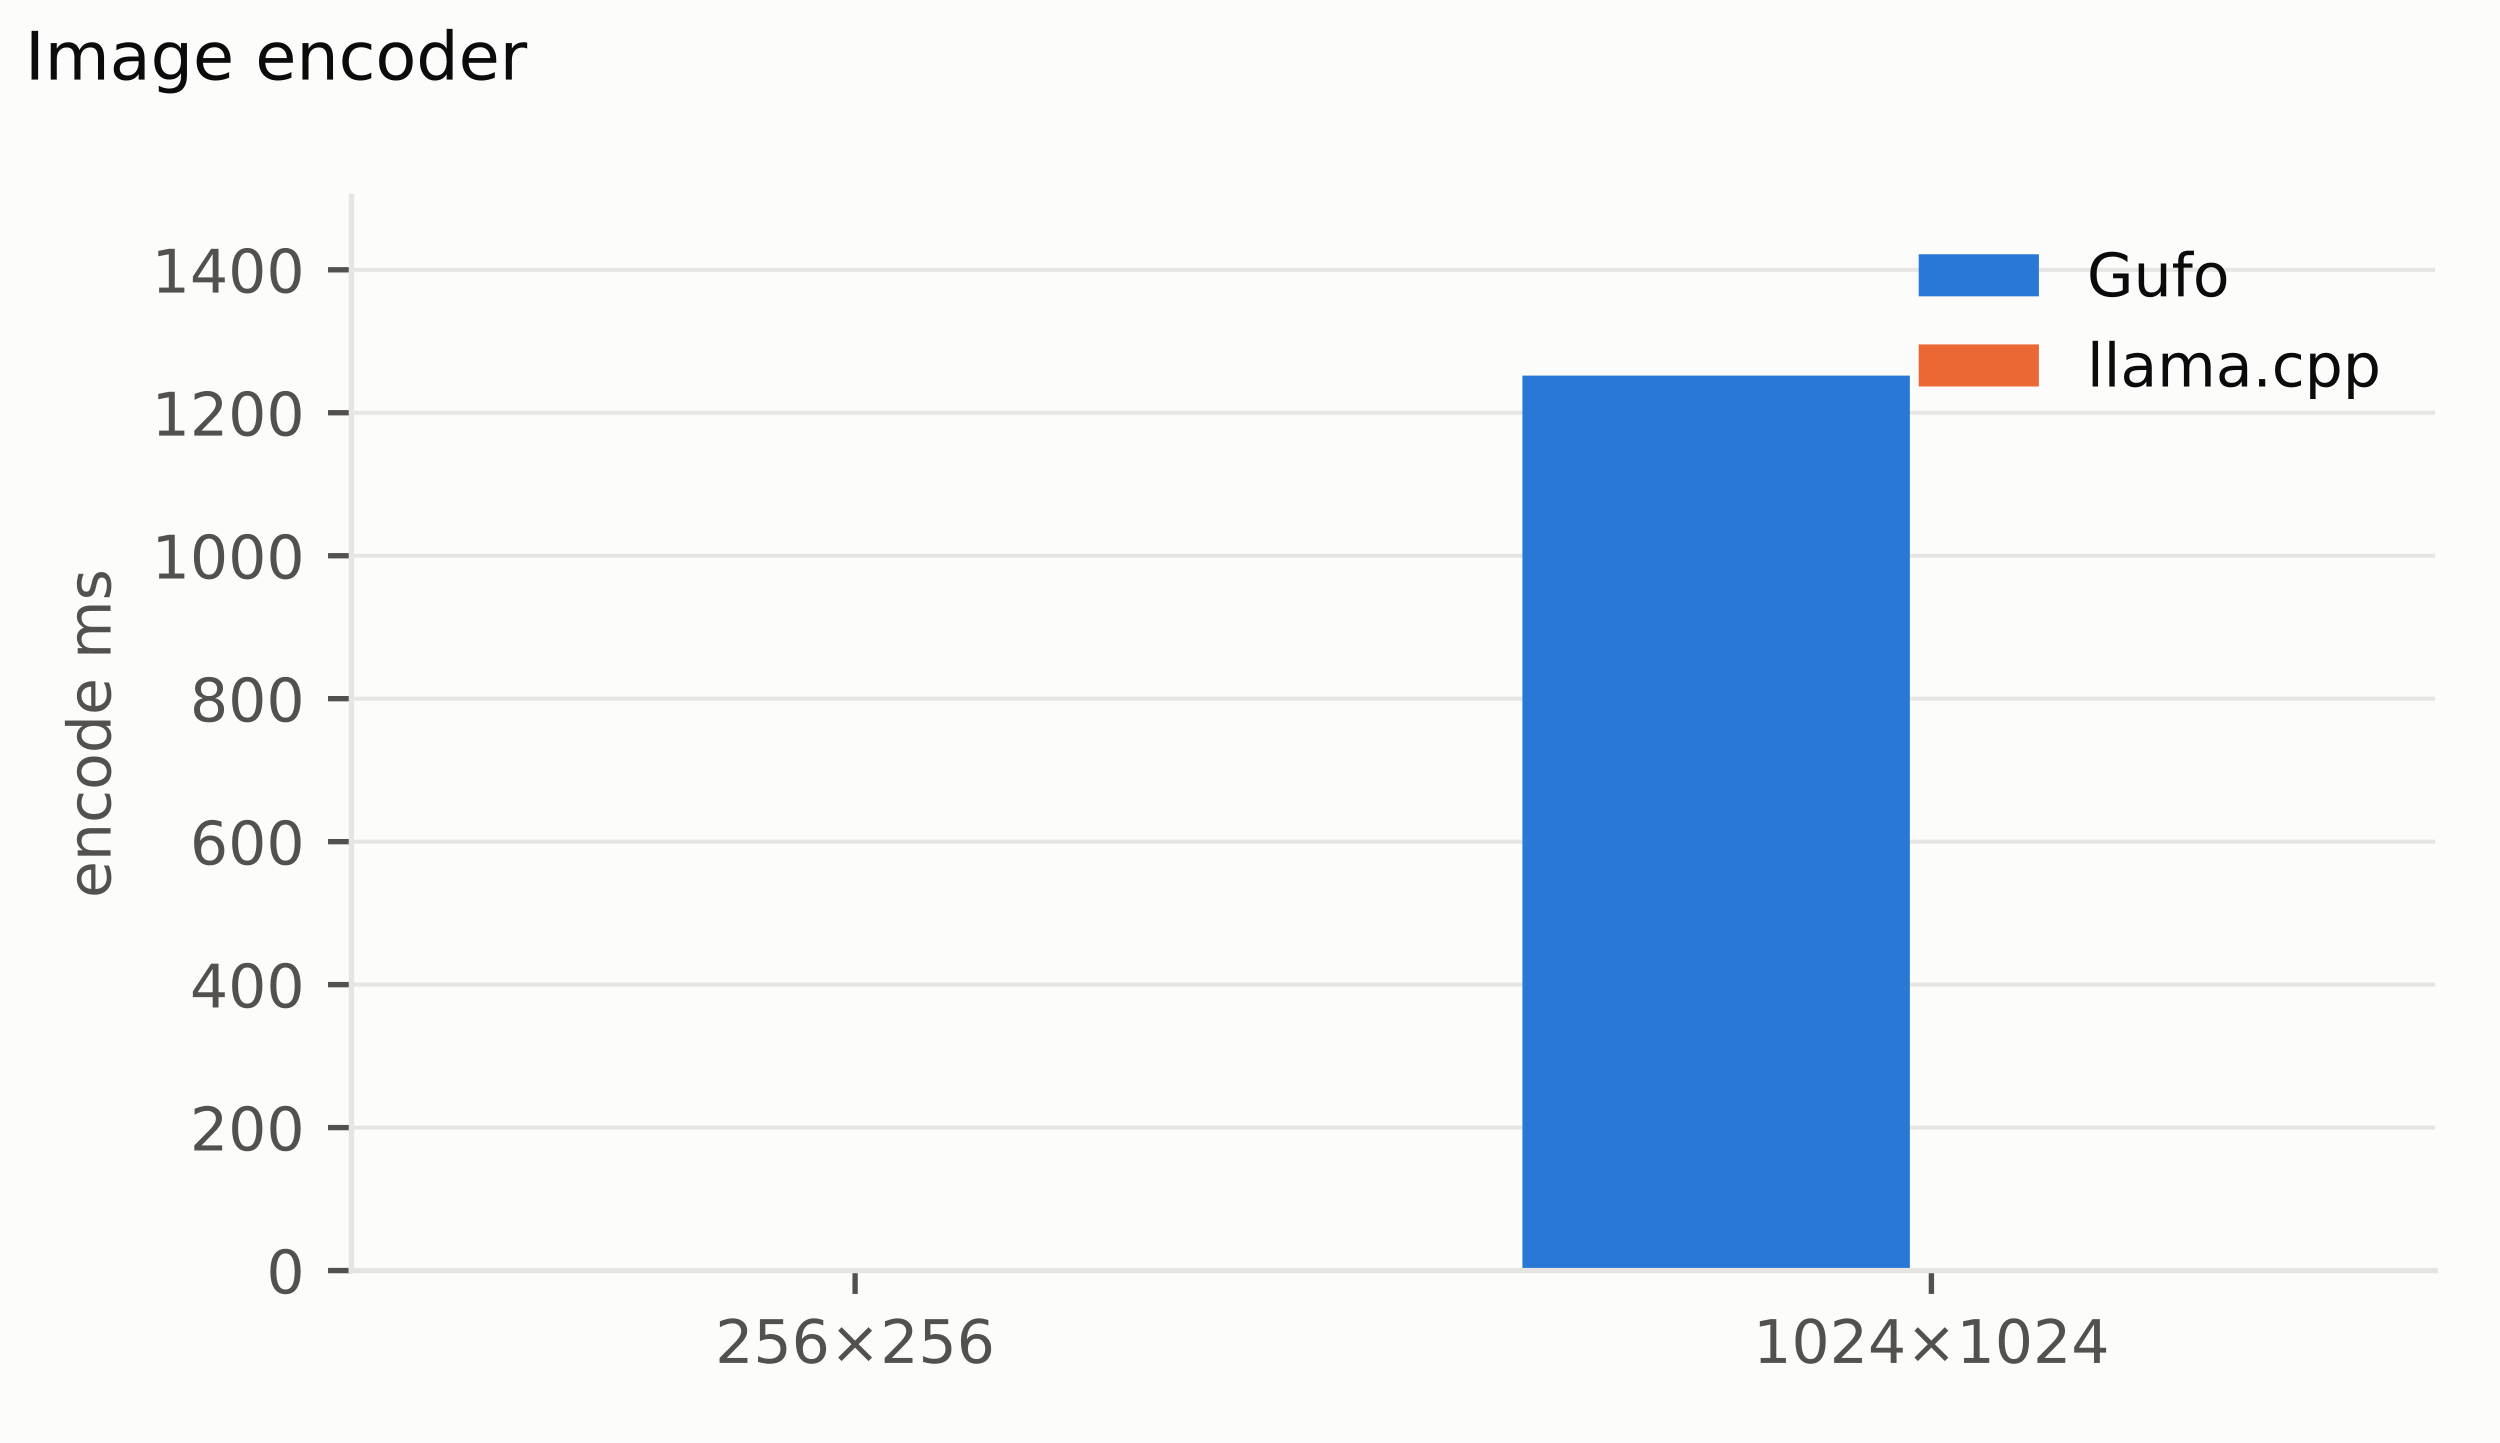
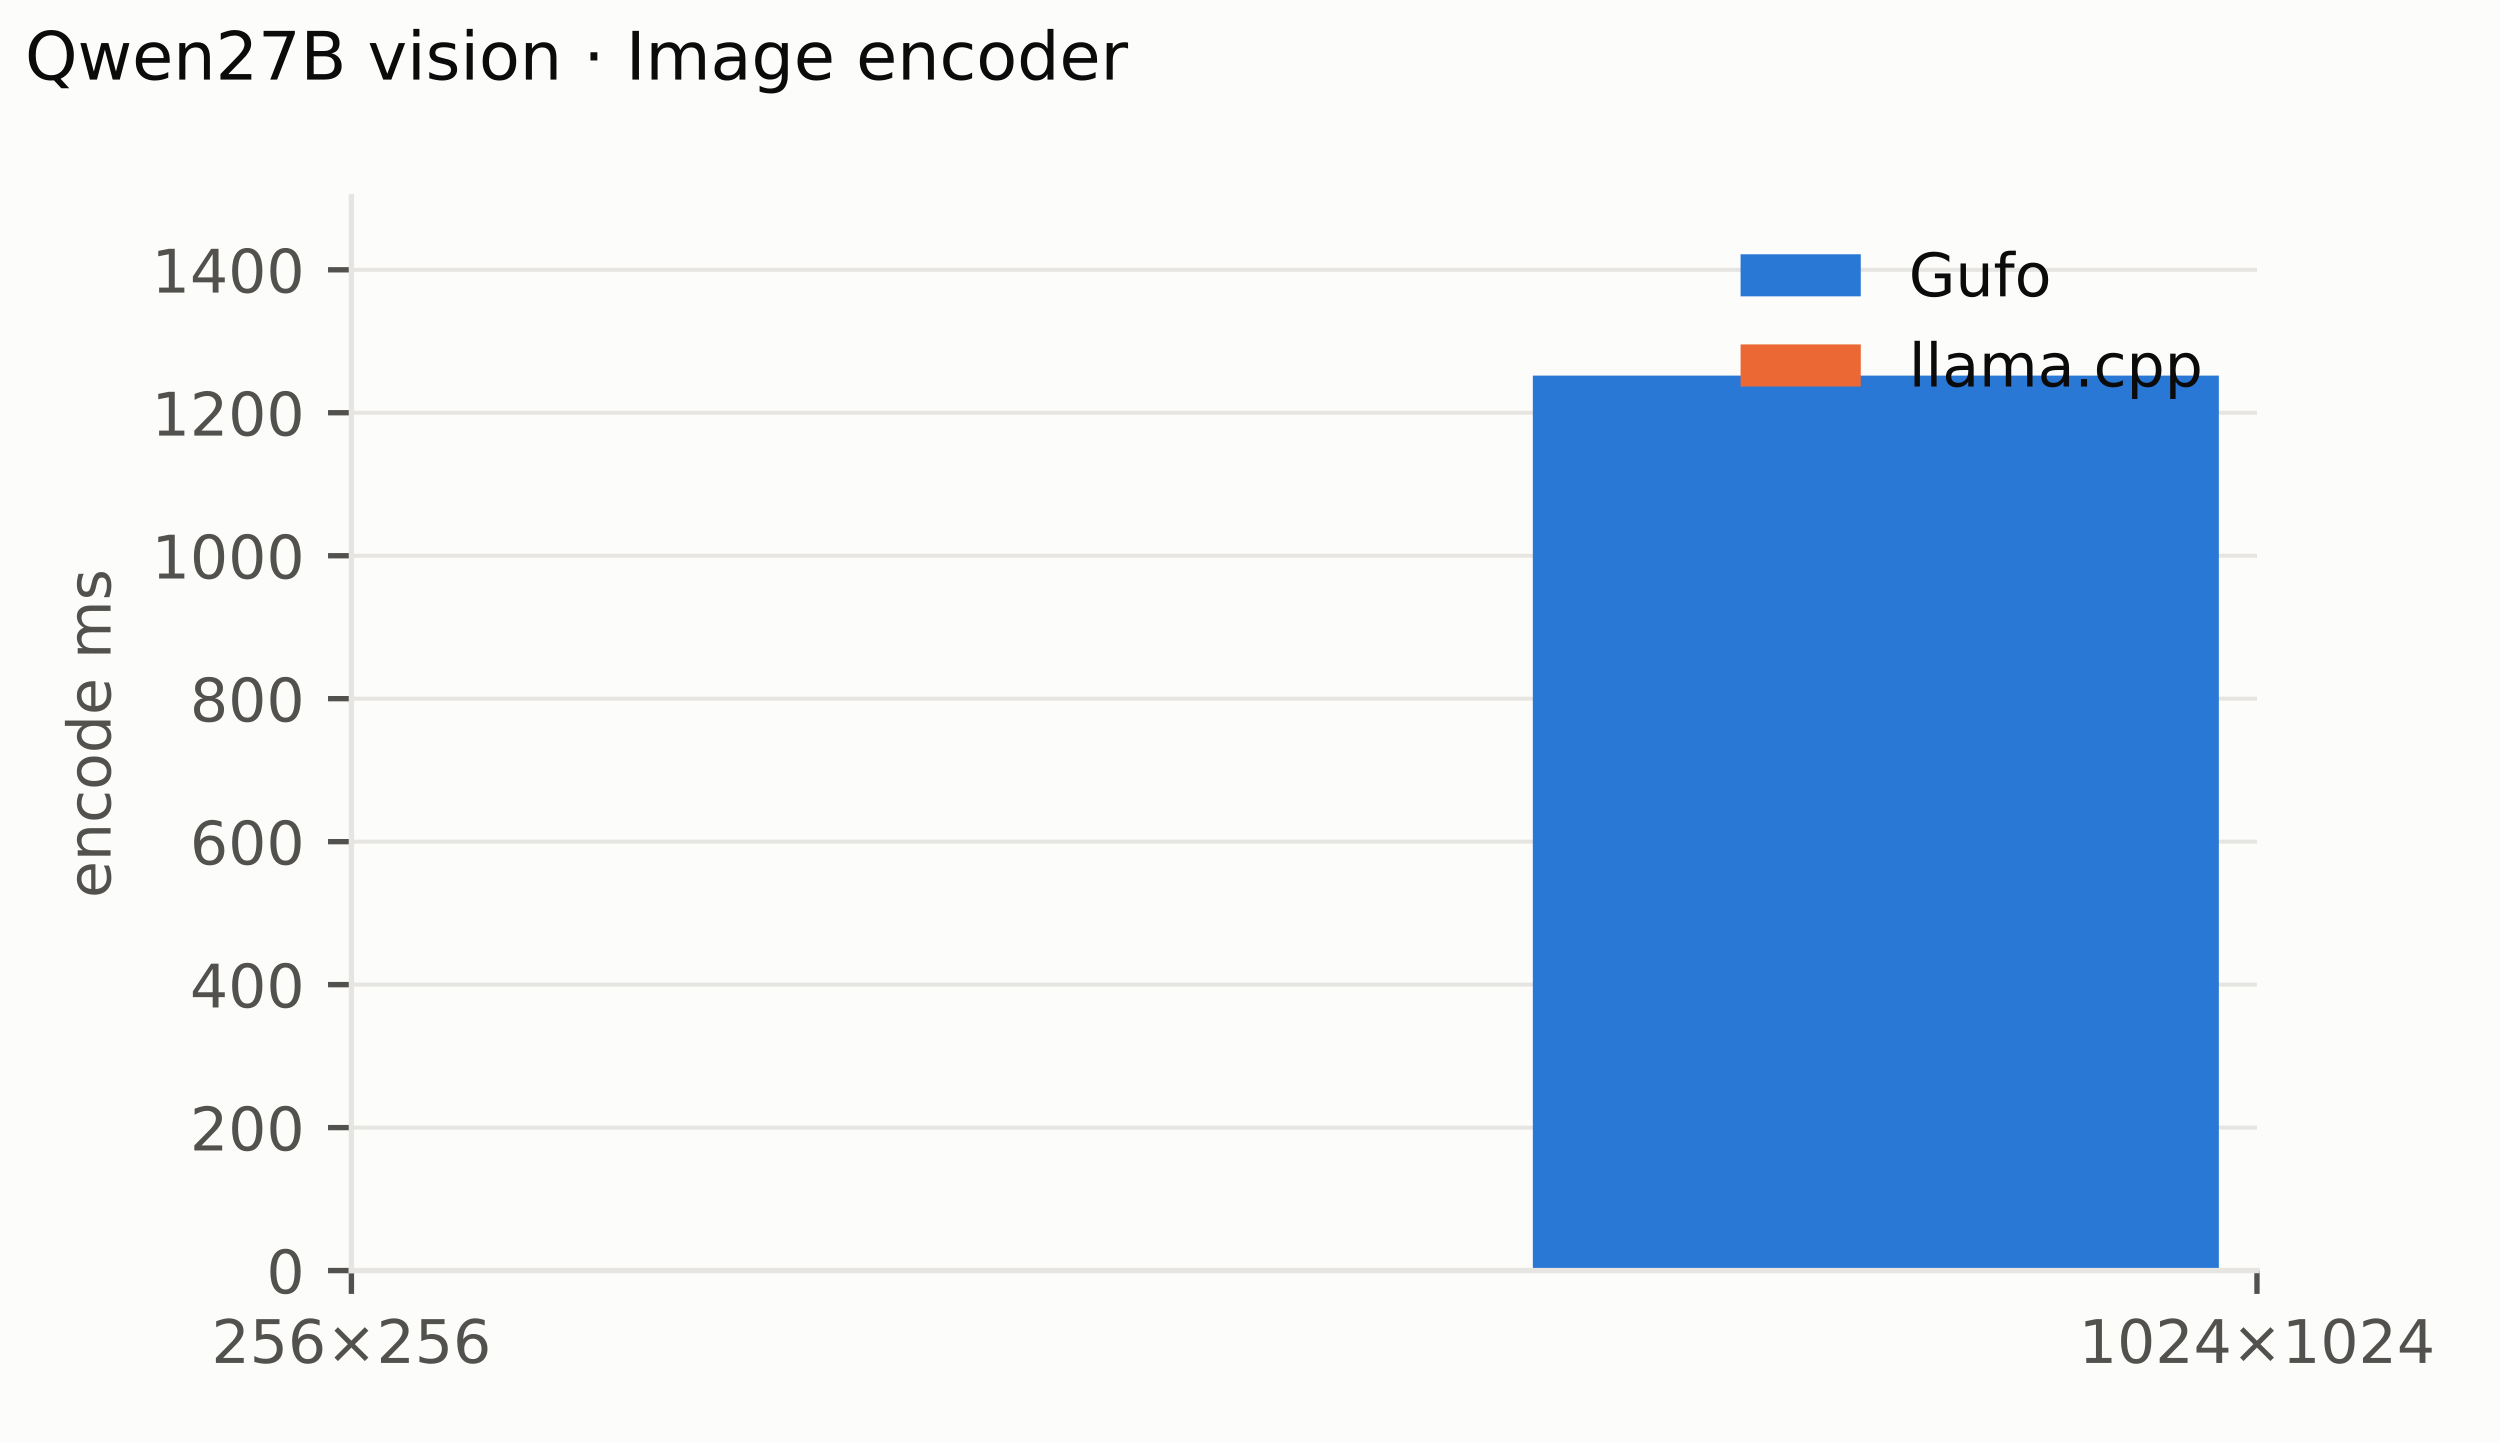
<svg xmlns="http://www.w3.org/2000/svg" xmlns:xlink="http://www.w3.org/1999/xlink" width="374.4pt" height="216pt" viewBox="0 0 374.4 216" version="1.1">
  <defs>
    <style type="text/css">*{stroke-linejoin: round; stroke-linecap: butt}</style>
  </defs>
  <g id="figure_1">
    <g id="patch_1">
      <path d="M 0 216 L 374.4 216 L 374.4 0 L 0 0 z " style="fill: #fcfcfb" />
    </g>
    <g id="axes_1">
      <g id="patch_2">
-         <path d="M 52.626 190.28 L 364.68 190.28 L 364.68 29.441 L 52.626 29.441 z " style="fill: #fcfcfb" />
+         <path d="M 52.626 190.28 L 338.004 190.28 L 338.004 29.441 L 52.626 29.441 z " style="fill: #fcfcfb" />
      </g>
      <g id="matplotlib.axis_1">
        <g id="xtick_1">
          <g id="line2d_1">
            <defs>
              <path id="m1ebf051f68" d="M 0 0 L 0 3.5 " style="stroke: #52514e; stroke-width: 0.8" />
            </defs>
            <g>
-               <use xlink:href="#m1ebf051f68" x="128.06" y="190.28" style="fill: #52514e; stroke: #52514e; stroke-width: 0.8" />
+               <use xlink:href="#m1ebf051f68" x="52.626" y="190.28" style="fill: #52514e; stroke: #52514e; stroke-width: 0.8" />
            </g>
          </g>
          <g id="text_1">
-             <text style="font-size: 9px; font-family: 'DejaVu Sans', 'Bitstream Vera Sans', 'Computer Modern Sans Serif', 'Lucida Grande', 'Verdana', 'Geneva', 'Lucid', 'Arial', 'Helvetica', 'Avant Garde', sans-serif; text-anchor: middle; fill: #52514e" x="128.06" y="204.118" transform="rotate(-0 128.0603 204.1179)">256×256</text>
+             <text style="font-size: 9px; font-family: 'DejaVu Sans', 'Bitstream Vera Sans', 'Computer Modern Sans Serif', 'Lucida Grande', 'Verdana', 'Geneva', 'Lucid', 'Arial', 'Helvetica', 'Avant Garde', sans-serif; text-anchor: middle; fill: #52514e" x="52.626" y="204.118" transform="rotate(-0 52.6257 204.1179)">256×256</text>
          </g>
        </g>
        <g id="xtick_2">
          <g id="line2d_2">
            <g>
-               <use xlink:href="#m1ebf051f68" x="289.245" y="190.28" style="fill: #52514e; stroke: #52514e; stroke-width: 0.8" />
+               <use xlink:href="#m1ebf051f68" x="338.004" y="190.28" style="fill: #52514e; stroke: #52514e; stroke-width: 0.8" />
            </g>
          </g>
          <g id="text_2">
-             <text style="font-size: 9px; font-family: 'DejaVu Sans', 'Bitstream Vera Sans', 'Computer Modern Sans Serif', 'Lucida Grande', 'Verdana', 'Geneva', 'Lucid', 'Arial', 'Helvetica', 'Avant Garde', sans-serif; text-anchor: middle; fill: #52514e" x="289.245" y="204.118" transform="rotate(-0 289.2454 204.1179)">1024×1024</text>
+             <text style="font-size: 9px; font-family: 'DejaVu Sans', 'Bitstream Vera Sans', 'Computer Modern Sans Serif', 'Lucida Grande', 'Verdana', 'Geneva', 'Lucid', 'Arial', 'Helvetica', 'Avant Garde', sans-serif; text-anchor: middle; fill: #52514e" x="338.004" y="204.118" transform="rotate(-0 338.0041 204.1179)">1024×1024</text>
          </g>
        </g>
      </g>
      <g id="matplotlib.axis_2">
        <g id="ytick_1">
          <g id="line2d_3">
-             <path d="M 52.626 190.28 L 364.68 190.28 " clip-path="url(#pd90dfa0e50)" style="fill: none; stroke: #e6e5e1; stroke-width: 0.6; stroke-linecap: square" />
+             <path d="M 52.626 190.28 L 338.004 190.28 " clip-path="url(#p400e1b9071)" style="fill: none; stroke: #e6e5e1; stroke-width: 0.6; stroke-linecap: square" />
          </g>
          <g id="line2d_4">
            <defs>
              <path id="m680e5b1e24" d="M 0 0 L -3.5 0 " style="stroke: #52514e; stroke-width: 0.8" />
            </defs>
            <g>
              <use xlink:href="#m680e5b1e24" x="52.626" y="190.28" style="fill: #52514e; stroke: #52514e; stroke-width: 0.8" />
            </g>
          </g>
          <g id="text_3">
            <text style="font-size: 9px; font-family: 'DejaVu Sans', 'Bitstream Vera Sans', 'Computer Modern Sans Serif', 'Lucida Grande', 'Verdana', 'Geneva', 'Lucid', 'Arial', 'Helvetica', 'Avant Garde', sans-serif; text-anchor: end; fill: #52514e" x="45.626" y="193.699" transform="rotate(-0 45.6257 193.6989)">0</text>
          </g>
        </g>
        <g id="ytick_2">
          <g id="line2d_5">
-             <path d="M 52.626 168.869 L 364.68 168.869 " clip-path="url(#pd90dfa0e50)" style="fill: none; stroke: #e6e5e1; stroke-width: 0.6; stroke-linecap: square" />
+             <path d="M 52.626 168.869 L 338.004 168.869 " clip-path="url(#p400e1b9071)" style="fill: none; stroke: #e6e5e1; stroke-width: 0.6; stroke-linecap: square" />
          </g>
          <g id="line2d_6">
            <g>
              <use xlink:href="#m680e5b1e24" x="52.626" y="168.869" style="fill: #52514e; stroke: #52514e; stroke-width: 0.8" />
            </g>
          </g>
          <g id="text_4">
            <text style="font-size: 9px; font-family: 'DejaVu Sans', 'Bitstream Vera Sans', 'Computer Modern Sans Serif', 'Lucida Grande', 'Verdana', 'Geneva', 'Lucid', 'Arial', 'Helvetica', 'Avant Garde', sans-serif; text-anchor: end; fill: #52514e" x="45.626" y="172.288" transform="rotate(-0 45.6257 172.288)">200</text>
          </g>
        </g>
        <g id="ytick_3">
          <g id="line2d_7">
-             <path d="M 52.626 147.458 L 364.68 147.458 " clip-path="url(#pd90dfa0e50)" style="fill: none; stroke: #e6e5e1; stroke-width: 0.6; stroke-linecap: square" />
+             <path d="M 52.626 147.458 L 338.004 147.458 " clip-path="url(#p400e1b9071)" style="fill: none; stroke: #e6e5e1; stroke-width: 0.6; stroke-linecap: square" />
          </g>
          <g id="line2d_8">
            <g>
              <use xlink:href="#m680e5b1e24" x="52.626" y="147.458" style="fill: #52514e; stroke: #52514e; stroke-width: 0.8" />
            </g>
          </g>
          <g id="text_5">
            <text style="font-size: 9px; font-family: 'DejaVu Sans', 'Bitstream Vera Sans', 'Computer Modern Sans Serif', 'Lucida Grande', 'Verdana', 'Geneva', 'Lucid', 'Arial', 'Helvetica', 'Avant Garde', sans-serif; text-anchor: end; fill: #52514e" x="45.626" y="150.877" transform="rotate(-0 45.6257 150.877)">400</text>
          </g>
        </g>
        <g id="ytick_4">
          <g id="line2d_9">
-             <path d="M 52.626 126.047 L 364.68 126.047 " clip-path="url(#pd90dfa0e50)" style="fill: none; stroke: #e6e5e1; stroke-width: 0.6; stroke-linecap: square" />
+             <path d="M 52.626 126.047 L 338.004 126.047 " clip-path="url(#p400e1b9071)" style="fill: none; stroke: #e6e5e1; stroke-width: 0.6; stroke-linecap: square" />
          </g>
          <g id="line2d_10">
            <g>
              <use xlink:href="#m680e5b1e24" x="52.626" y="126.047" style="fill: #52514e; stroke: #52514e; stroke-width: 0.8" />
            </g>
          </g>
          <g id="text_6">
            <text style="font-size: 9px; font-family: 'DejaVu Sans', 'Bitstream Vera Sans', 'Computer Modern Sans Serif', 'Lucida Grande', 'Verdana', 'Geneva', 'Lucid', 'Arial', 'Helvetica', 'Avant Garde', sans-serif; text-anchor: end; fill: #52514e" x="45.626" y="129.466" transform="rotate(-0 45.6257 129.466)">600</text>
          </g>
        </g>
        <g id="ytick_5">
          <g id="line2d_11">
-             <path d="M 52.626 104.636 L 364.68 104.636 " clip-path="url(#pd90dfa0e50)" style="fill: none; stroke: #e6e5e1; stroke-width: 0.6; stroke-linecap: square" />
+             <path d="M 52.626 104.636 L 338.004 104.636 " clip-path="url(#p400e1b9071)" style="fill: none; stroke: #e6e5e1; stroke-width: 0.6; stroke-linecap: square" />
          </g>
          <g id="line2d_12">
            <g>
              <use xlink:href="#m680e5b1e24" x="52.626" y="104.636" style="fill: #52514e; stroke: #52514e; stroke-width: 0.8" />
            </g>
          </g>
          <g id="text_7">
            <text style="font-size: 9px; font-family: 'DejaVu Sans', 'Bitstream Vera Sans', 'Computer Modern Sans Serif', 'Lucida Grande', 'Verdana', 'Geneva', 'Lucid', 'Arial', 'Helvetica', 'Avant Garde', sans-serif; text-anchor: end; fill: #52514e" x="45.626" y="108.055" transform="rotate(-0 45.6257 108.0551)">800</text>
          </g>
        </g>
        <g id="ytick_6">
          <g id="line2d_13">
-             <path d="M 52.626 83.225 L 364.68 83.225 " clip-path="url(#pd90dfa0e50)" style="fill: none; stroke: #e6e5e1; stroke-width: 0.6; stroke-linecap: square" />
+             <path d="M 52.626 83.225 L 338.004 83.225 " clip-path="url(#p400e1b9071)" style="fill: none; stroke: #e6e5e1; stroke-width: 0.6; stroke-linecap: square" />
          </g>
          <g id="line2d_14">
            <g>
              <use xlink:href="#m680e5b1e24" x="52.626" y="83.225" style="fill: #52514e; stroke: #52514e; stroke-width: 0.8" />
            </g>
          </g>
          <g id="text_8">
            <text style="font-size: 9px; font-family: 'DejaVu Sans', 'Bitstream Vera Sans', 'Computer Modern Sans Serif', 'Lucida Grande', 'Verdana', 'Geneva', 'Lucid', 'Arial', 'Helvetica', 'Avant Garde', sans-serif; text-anchor: end; fill: #52514e" x="45.626" y="86.644" transform="rotate(-0 45.6257 86.64409)">1000</text>
          </g>
        </g>
        <g id="ytick_7">
          <g id="line2d_15">
-             <path d="M 52.626 61.814 L 364.68 61.814 " clip-path="url(#pd90dfa0e50)" style="fill: none; stroke: #e6e5e1; stroke-width: 0.6; stroke-linecap: square" />
+             <path d="M 52.626 61.814 L 338.004 61.814 " clip-path="url(#p400e1b9071)" style="fill: none; stroke: #e6e5e1; stroke-width: 0.6; stroke-linecap: square" />
          </g>
          <g id="line2d_16">
            <g>
              <use xlink:href="#m680e5b1e24" x="52.626" y="61.814" style="fill: #52514e; stroke: #52514e; stroke-width: 0.8" />
            </g>
          </g>
          <g id="text_9">
            <text style="font-size: 9px; font-family: 'DejaVu Sans', 'Bitstream Vera Sans', 'Computer Modern Sans Serif', 'Lucida Grande', 'Verdana', 'Geneva', 'Lucid', 'Arial', 'Helvetica', 'Avant Garde', sans-serif; text-anchor: end; fill: #52514e" x="45.626" y="65.233" transform="rotate(-0 45.6257 65.23312)">1200</text>
          </g>
        </g>
        <g id="ytick_8">
          <g id="line2d_17">
-             <path d="M 52.626 40.403 L 364.68 40.403 " clip-path="url(#pd90dfa0e50)" style="fill: none; stroke: #e6e5e1; stroke-width: 0.6; stroke-linecap: square" />
+             <path d="M 52.626 40.403 L 338.004 40.403 " clip-path="url(#p400e1b9071)" style="fill: none; stroke: #e6e5e1; stroke-width: 0.6; stroke-linecap: square" />
          </g>
          <g id="line2d_18">
            <g>
              <use xlink:href="#m680e5b1e24" x="52.626" y="40.403" style="fill: #52514e; stroke: #52514e; stroke-width: 0.8" />
            </g>
          </g>
          <g id="text_10">
            <text style="font-size: 9px; font-family: 'DejaVu Sans', 'Bitstream Vera Sans', 'Computer Modern Sans Serif', 'Lucida Grande', 'Verdana', 'Geneva', 'Lucid', 'Arial', 'Helvetica', 'Avant Garde', sans-serif; text-anchor: end; fill: #52514e" x="45.626" y="43.822" transform="rotate(-0 45.6257 43.82214)">1400</text>
          </g>
        </g>
        <g id="text_11">
          <text style="font-size: 9px; font-family: 'DejaVu Sans', 'Bitstream Vera Sans', 'Computer Modern Sans Serif', 'Lucida Grande', 'Verdana', 'Geneva', 'Lucid', 'Arial', 'Helvetica', 'Avant Garde', sans-serif; text-anchor: middle; fill: #52514e" x="16.559" y="109.86" transform="rotate(-90 16.55859 109.8604)">encode ms</text>
        </g>
      </g>
      <g id="patch_3">
-         <path d="M 66.81 190.28 L 124.837 190.28 L 124.837 190.28 L 66.81 190.28 z " clip-path="url(#pd90dfa0e50)" style="fill: #2a78d6" />
+         <path d="M 0 0 z " clip-path="url(#p400e1b9071)" style="fill: #2a78d6" />
      </g>
      <g id="patch_4">
-         <path d="M 227.995 190.28 L 286.022 190.28 L 286.022 56.247 L 227.995 56.247 z " clip-path="url(#pd90dfa0e50)" style="fill: #2a78d6" />
+         <path d="M 229.56 190.28 L 332.297 190.28 L 332.297 56.247 L 229.56 56.247 z " clip-path="url(#p400e1b9071)" style="fill: #2a78d6" />
      </g>
      <g id="patch_5">
-         <path d="M 131.284 190.28 L 189.311 190.28 L 189.311 190.28 L 131.284 190.28 z " clip-path="url(#pd90dfa0e50)" style="fill: #eb6834" />
+         <path d="M 0 0 z " clip-path="url(#p400e1b9071)" style="fill: #eb6834" />
      </g>
      <g id="patch_6">
-         <path d="M 292.469 190.28 L 350.496 190.28 L 350.496 190.28 L 292.469 190.28 z " clip-path="url(#pd90dfa0e50)" style="fill: #eb6834" />
+         <path d="M 0 0 z " clip-path="url(#p400e1b9071)" style="fill: #eb6834" />
      </g>
      <g id="patch_7">
        <path d="M 52.626 190.28 L 52.626 29.441 " style="fill: none; stroke: #e6e5e1; stroke-width: 0.8; stroke-linejoin: miter; stroke-linecap: square" />
      </g>
      <g id="patch_8">
-         <path d="M 52.626 190.28 L 364.68 190.28 " style="fill: none; stroke: #e6e5e1; stroke-width: 0.8; stroke-linejoin: miter; stroke-linecap: square" />
+         <path d="M 52.626 190.28 L 338.004 190.28 " style="fill: none; stroke: #e6e5e1; stroke-width: 0.8; stroke-linejoin: miter; stroke-linecap: square" />
      </g>
      <g id="legend_1">
        <g id="patch_9">
-           <path d="M 287.346 44.379 L 305.346 44.379 L 305.346 38.079 L 287.346 38.079 z " style="fill: #2a78d6" />
+           <path d="M 260.67 44.379 L 278.67 44.379 L 278.67 38.079 L 260.67 38.079 z " style="fill: #2a78d6" />
        </g>
        <g id="text_12">
-           <text style="font-size: 9px; font-family: 'DejaVu Sans', 'Bitstream Vera Sans', 'Computer Modern Sans Serif', 'Lucida Grande', 'Verdana', 'Geneva', 'Lucid', 'Arial', 'Helvetica', 'Avant Garde', sans-serif; text-anchor: start; fill: #0b0b0b" x="312.546" y="44.379" transform="rotate(-0 312.5461 44.37938)">Gufo</text>
+           <text style="font-size: 9px; font-family: 'DejaVu Sans', 'Bitstream Vera Sans', 'Computer Modern Sans Serif', 'Lucida Grande', 'Verdana', 'Geneva', 'Lucid', 'Arial', 'Helvetica', 'Avant Garde', sans-serif; text-anchor: start; fill: #0b0b0b" x="285.87" y="44.379" transform="rotate(-0 285.8702 44.37938)">Gufo</text>
        </g>
        <g id="patch_10">
-           <path d="M 287.346 57.88 L 305.346 57.88 L 305.346 51.58 L 287.346 51.58 z " style="fill: #eb6834" />
+           <path d="M 260.67 57.88 L 278.67 57.88 L 278.67 51.58 L 260.67 51.58 z " style="fill: #eb6834" />
        </g>
        <g id="text_13">
-           <text style="font-size: 9px; font-family: 'DejaVu Sans', 'Bitstream Vera Sans', 'Computer Modern Sans Serif', 'Lucida Grande', 'Verdana', 'Geneva', 'Lucid', 'Arial', 'Helvetica', 'Avant Garde', sans-serif; text-anchor: start; fill: #0b0b0b" x="312.546" y="57.88" transform="rotate(-0 312.5461 57.88008)">llama.cpp</text>
+           <text style="font-size: 9px; font-family: 'DejaVu Sans', 'Bitstream Vera Sans', 'Computer Modern Sans Serif', 'Lucida Grande', 'Verdana', 'Geneva', 'Lucid', 'Arial', 'Helvetica', 'Avant Garde', sans-serif; text-anchor: start; fill: #0b0b0b" x="285.87" y="57.88" transform="rotate(-0 285.8702 57.88008)">llama.cpp</text>
        </g>
      </g>
    </g>
    <g id="text_14">
-       <text style="font-size: 10px; font-family: 'DejaVu Sans', 'Bitstream Vera Sans', 'Computer Modern Sans Serif', 'Lucida Grande', 'Verdana', 'Geneva', 'Lucid', 'Arial', 'Helvetica', 'Avant Garde', sans-serif; text-anchor: start; fill: #0b0b0b" x="3.744" y="11.918" transform="rotate(-0 3.744 11.91844)">Image encoder</text>
+       <text style="font-size: 10px; font-family: 'DejaVu Sans', 'Bitstream Vera Sans', 'Computer Modern Sans Serif', 'Lucida Grande', 'Verdana', 'Geneva', 'Lucid', 'Arial', 'Helvetica', 'Avant Garde', sans-serif; text-anchor: start; fill: #0b0b0b" x="3.744" y="11.918" transform="rotate(-0 3.744 11.91844)">Qwen27B vision · Image encoder</text>
    </g>
  </g>
  <defs>
-     <clipPath id="pd90dfa0e50">
-       <rect x="52.626" y="29.441" width="312.054" height="160.839" />
+     <clipPath id="p400e1b9071">
+       <rect x="52.626" y="29.441" width="285.378" height="160.839" />
    </clipPath>
  </defs>
</svg>
